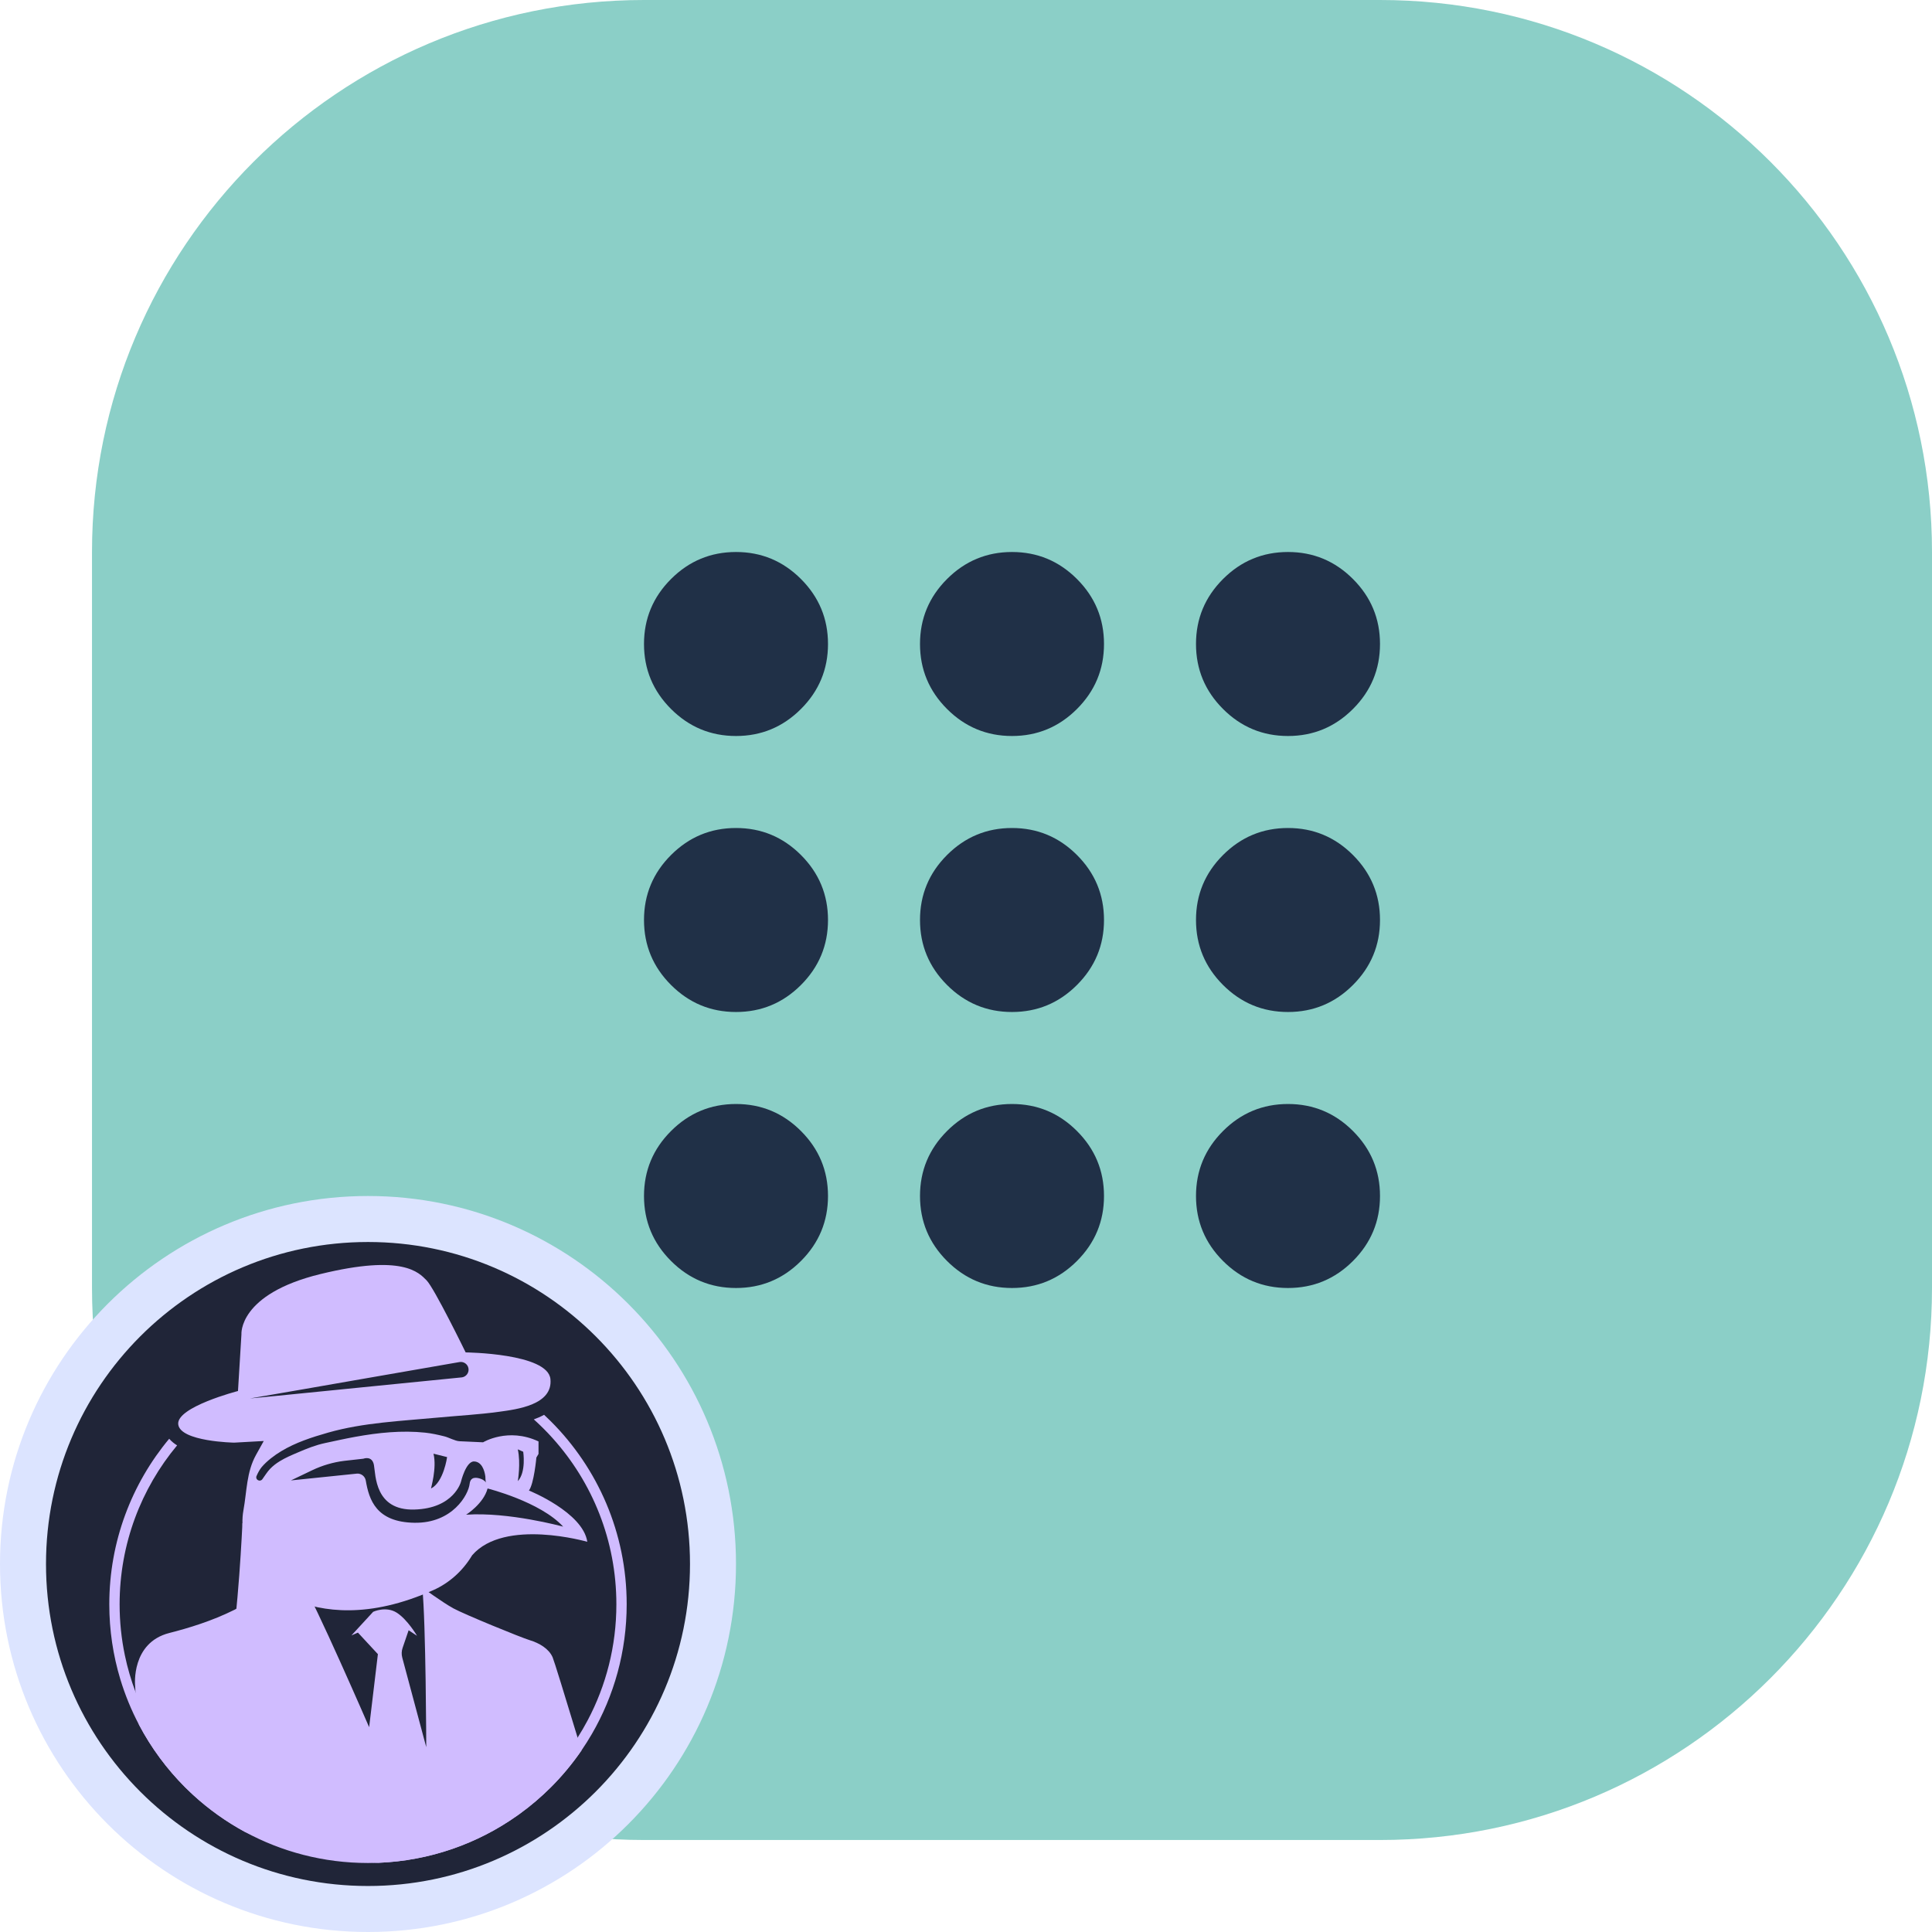
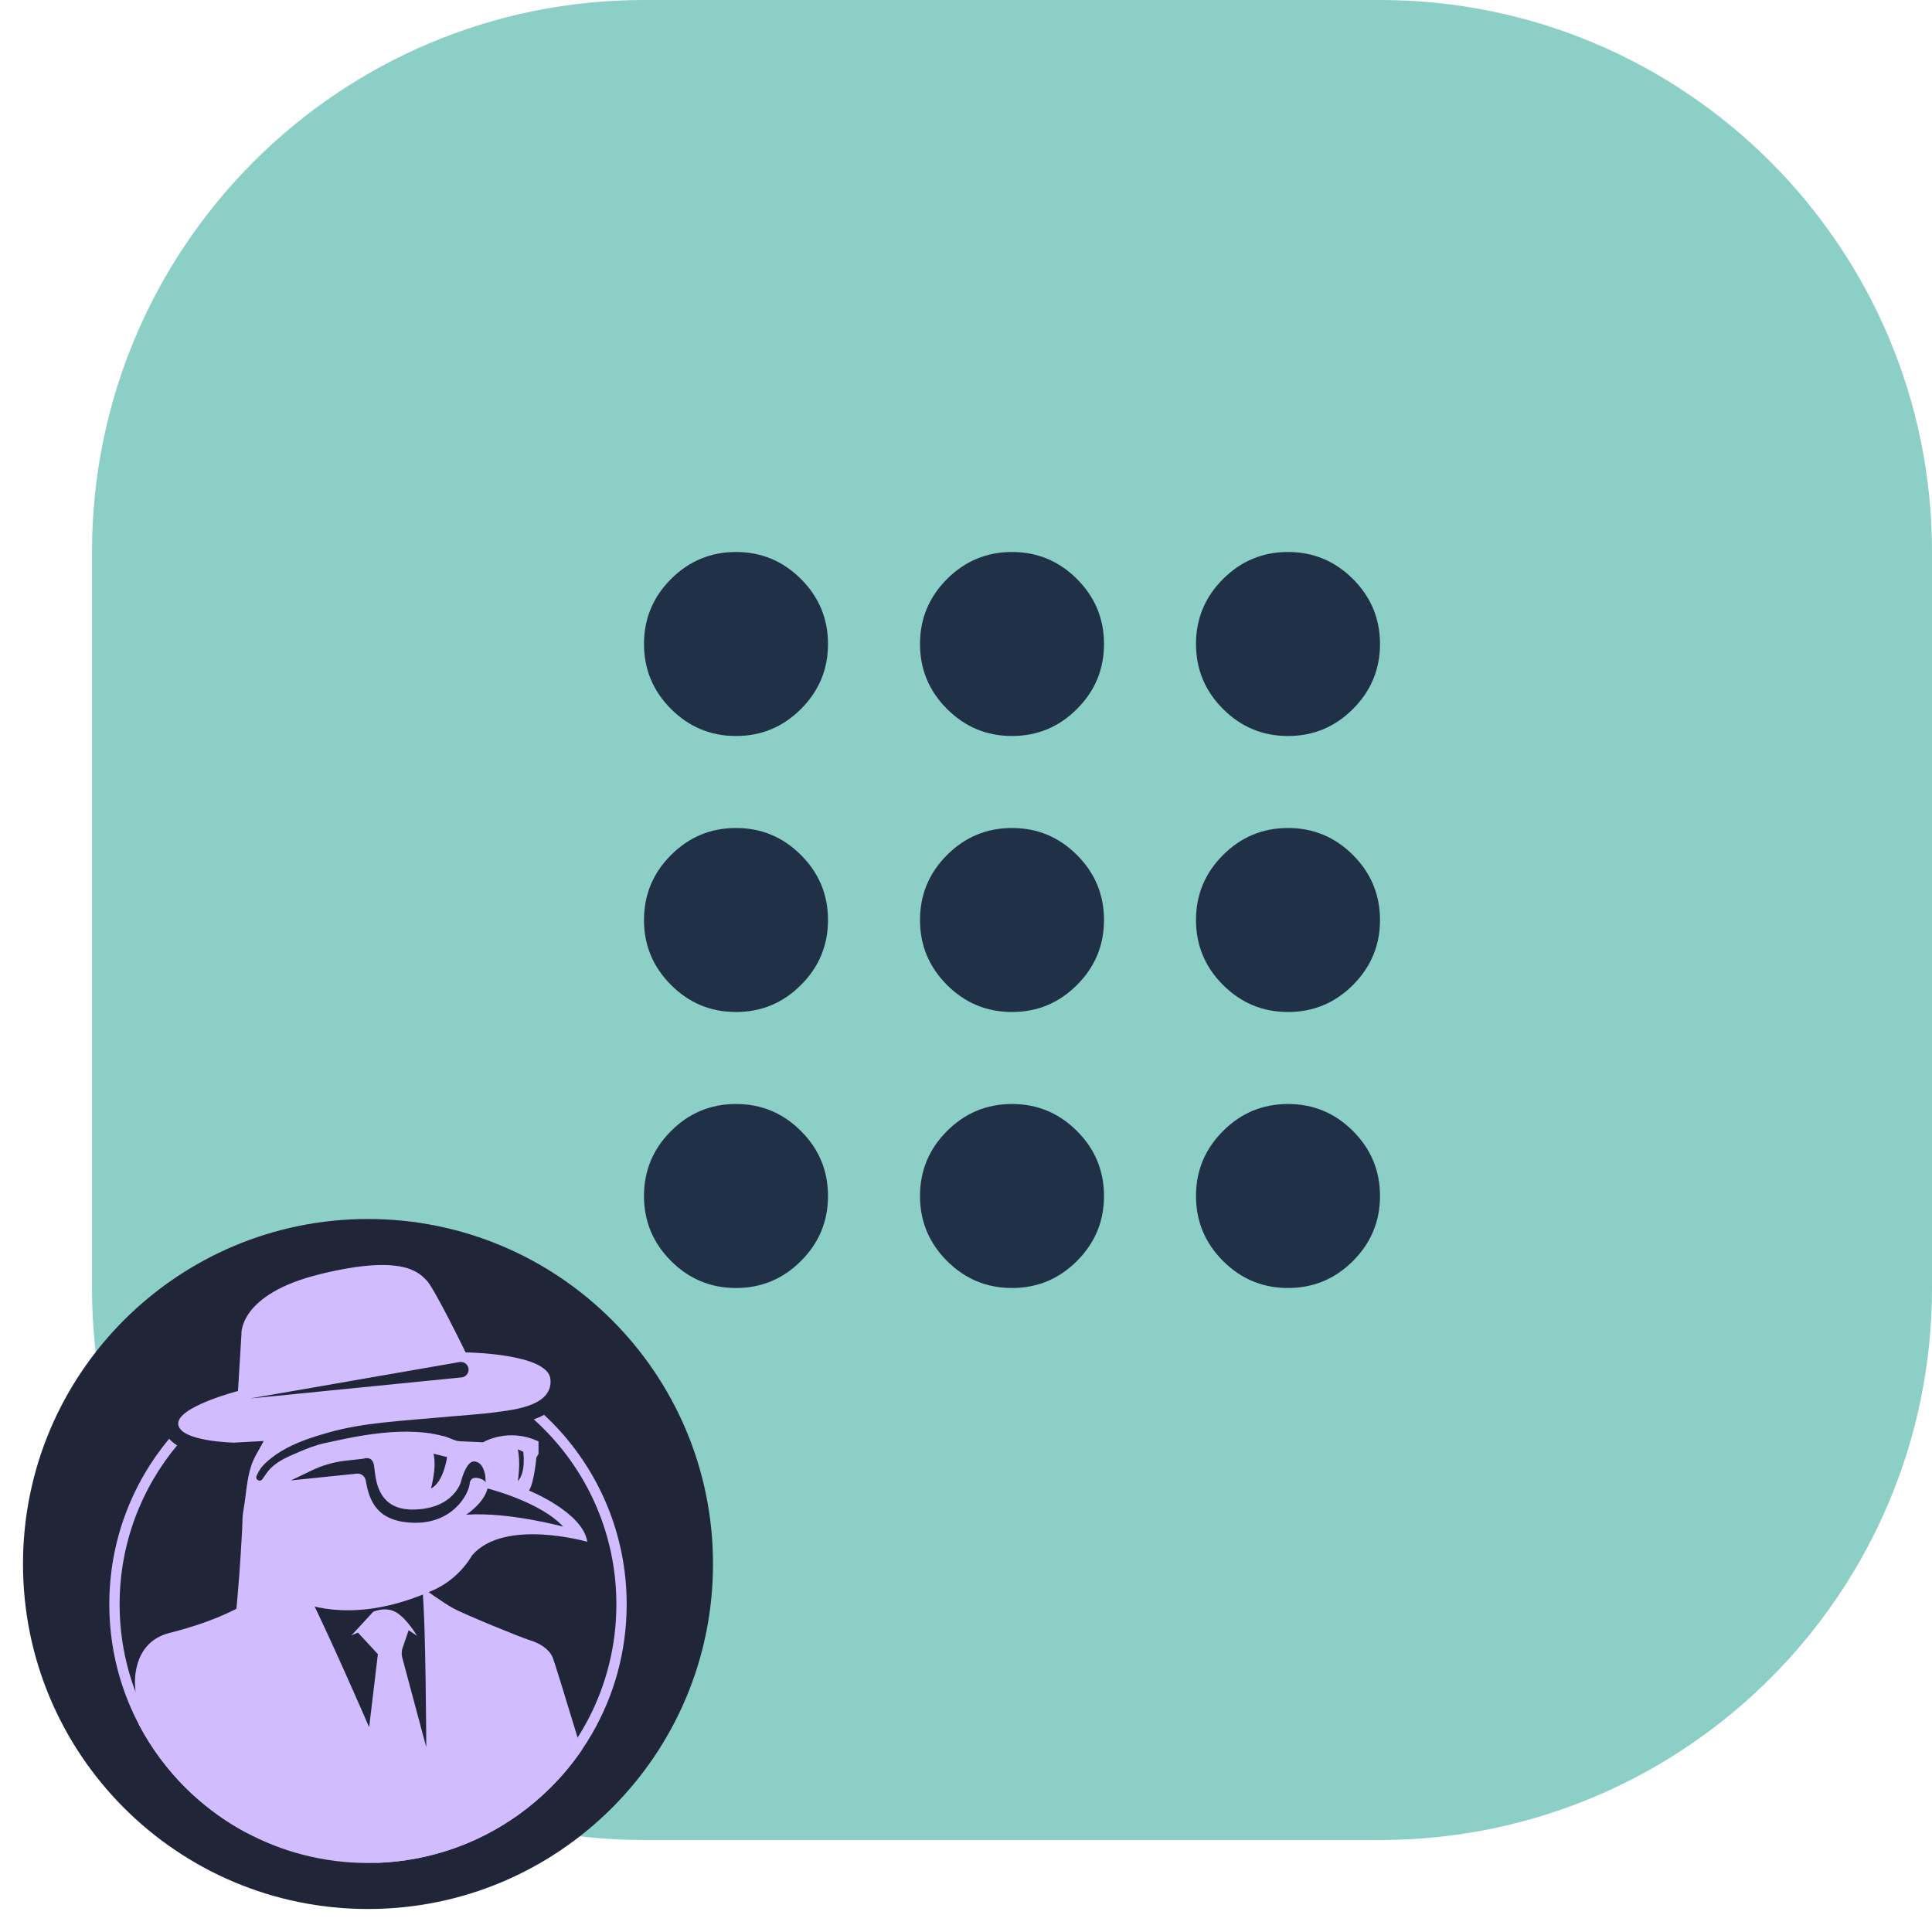
<svg xmlns="http://www.w3.org/2000/svg" width="40" height="40" viewBox="-2 0 42 42">
  <rect width="40" height="40" rx="12" fill="#8bcfc7" />
  <g transform="translate(8 32) scale(0.025 -0.025)">
    <path fill="#203047" d="M240.0 160.0Q207 160 183.5 183.5Q160 207 160.0 240.0Q160 273 183.5 296.5Q207 320 240.0 320.0Q273 320 296.5 296.5Q320 273 320.0 240.0Q320 207 296.5 183.5Q273 160 240.0 160.0ZM480.0 160.0Q447 160 423.5 183.5Q400 207 400.0 240.0Q400 273 423.5 296.5Q447 320 480.0 320.0Q513 320 536.5 296.5Q560 273 560.0 240.0Q560 207 536.5 183.5Q513 160 480.0 160.0ZM720.0 160.0Q687 160 663.5 183.5Q640 207 640.0 240.0Q640 273 663.5 296.5Q687 320 720.0 320.0Q753 320 776.5 296.5Q800 273 800.0 240.0Q800 207 776.5 183.5Q753 160 720.0 160.0ZM240.0 400.0Q207 400 183.5 423.5Q160 447 160.0 480.0Q160 513 183.5 536.5Q207 560 240.0 560.0Q273 560 296.5 536.5Q320 513 320.0 480.0Q320 447 296.5 423.5Q273 400 240.0 400.0ZM480.0 400.0Q447 400 423.5 423.5Q400 447 400.0 480.0Q400 513 423.5 536.5Q447 560 480.0 560.0Q513 560 536.5 536.5Q560 513 560.0 480.0Q560 447 536.5 423.5Q513 400 480.0 400.0ZM720.0 400.0Q687 400 663.5 423.5Q640 447 640.0 480.0Q640 513 663.5 536.5Q687 560 720.0 560.0Q753 560 776.5 536.5Q800 513 800.0 480.0Q800 447 776.5 423.5Q753 400 720.0 400.0ZM240.0 640.0Q207 640 183.5 663.5Q160 687 160.0 720.0Q160 753 183.5 776.5Q207 800 240.0 800.0Q273 800 296.5 776.5Q320 753 320.0 720.0Q320 687 296.5 663.5Q273 640 240.0 640.0ZM480.0 640.0Q447 640 423.5 663.5Q400 687 400.0 720.0Q400 753 423.5 776.5Q447 800 480.0 800.0Q513 800 536.5 776.5Q560 753 560.0 720.0Q560 687 536.5 663.5Q513 640 480.0 640.0ZM720.0 640.0Q687 640 663.5 663.5Q640 687 640.0 720.0Q640 753 663.5 776.5Q687 800 720.0 800.0Q753 800 776.5 776.5Q800 753 800.0 720.0Q800 687 776.5 663.5Q753 640 720.0 640.0Z" />
  </g>
  <g id="dux-badge" transform="translate(-26 2)">
-     <circle cx="32" cy="32" r="7.5" fill="#202538" stroke="#dce4ff" stroke-width="1" />
+     <circle cx="32" cy="32" r="7.5" fill="#202538" />
    <g transform="translate(26.376 25.5) scale(0.02329119)">
      <defs id="defs1">
        <clipPath clipPathUnits="userSpaceOnUse" id="clipPath21">
          <path d="M 0,1200 H 2000 V 0 H 0 Z" transform="translate(-673.8743,-704.2584)" id="path21" />
        </clipPath>
        <clipPath clipPathUnits="userSpaceOnUse" id="clipPath25">
          <path d="M 0,1200 H 2000 V 0 H 0 Z" transform="translate(-466.3045,-703.5978)" id="path25" />
        </clipPath>
        <clipPath clipPathUnits="userSpaceOnUse" id="clipPath27">
          <path d="M 0,1200 H 2000 V 0 H 0 Z" transform="translate(-695.28,-473.9274)" id="path27" />
        </clipPath>
        <clipPath clipPathUnits="userSpaceOnUse" id="clipPath29">
          <path d="M 0,1200 H 2000 V 0 H 0 Z" transform="translate(-457.9388,-632.9906)" id="path29" />
        </clipPath>
        <clipPath clipPathUnits="userSpaceOnUse" id="clipPath31">
          <path d="M 0,1200 H 2000 V 0 H 0 Z" transform="translate(-466.3045,-703.5978)" id="path31" />
        </clipPath>
        <clipPath clipPathUnits="userSpaceOnUse" id="clipPath33">
          <path d="M 0,1200 H 2000 V 0 H 0 Z" transform="translate(-614.5172,-638.933)" id="path33" />
        </clipPath>
      </defs>
      <g id="layer-MC0" transform="translate(-486.3102,-515.0272)">
        <path id="path20" d="M 0,0 C -1.568,1.568 -3.163,3.098 -4.787,4.61 -5.944,3.966 -7.185,3.35 -8.529,2.762 -9.658,2.277 -10.815,1.82 -11.981,1.4 c 1.885,-1.689 3.742,-3.425 5.552,-5.207 0.448,-0.429 0.886,-0.868 1.325,-1.306 2.221,-2.221 4.386,-4.498 6.476,-6.84 27.639,-30.784 44.453,-71.459 44.453,-116.089 0,-29.347 -7.259,-56.977 -20.09,-81.21 -2.192,-4.134 -4.544,-8.174 -7.054,-12.102 -6.83,-10.74 -14.827,-20.669 -23.785,-29.636 -5.944,-5.944 -12.317,-11.459 -19.073,-16.498 -0.56,-0.42 -1.12,-0.83 -1.689,-1.231 -28.675,-20.893 -63.975,-33.201 -102.186,-33.201 -48.018,0 -91.464,19.456 -122.948,50.93 -0.737,0.737 -1.465,1.474 -2.174,2.221 -0.55,0.569 -1.101,1.147 -1.633,1.726 -15.545,16.553 -27.881,36.14 -36.018,57.779 -3.098,8.211 -5.58,16.712 -7.409,25.464 -2.417,11.534 -3.686,23.496 -3.686,35.758 0.01,42.326 15.117,81.097 40.246,111.246 -2.072,1.278 -3.975,2.809 -5.534,4.637 -26.174,-31.399 -41.934,-71.822 -41.934,-115.883 0,-18.187 2.678,-35.748 7.67,-52.311 3.359,-11.142 7.754,-21.835 13.092,-31.95 8.528,-16.208 19.446,-30.961 32.276,-43.801 1.251,-1.25 2.529,-2.491 3.817,-3.685 0.662,-0.644 1.334,-1.26 2.006,-1.876 10.862,-9.938 22.945,-18.578 36,-25.661 25.632,-13.913 55.016,-21.816 86.229,-21.816 2.454,0 4.908,0.047 7.334,0.14 36.056,1.446 69.424,13.427 97.054,32.976 0.569,0.392 1.148,0.793 1.698,1.204 7.82,5.655 15.164,11.925 21.966,18.718 7.904,7.904 15.07,16.526 21.406,25.773 2.556,3.723 4.973,7.558 7.25,11.477 15.499,26.697 24.382,57.723 24.382,90.812 C 53.038,-78.055 32.762,-32.762 0,0" style="fill:#D0BCFF;fill-opacity:1;fill-rule:nonzero;stroke:none" transform="matrix(1.333333,0,0,-1.333333,898.4991,660.9888)" clip-path="url(#clipPath21)" />
        <path id="path24" d="M 0,0 -0.169,-0.292 C 1.43,-0.2 3.091,-0.108 4.798,0 Z" style="fill:#D0BCFF;fill-opacity:1;fill-rule:nonzero;stroke:none" transform="matrix(1.333333,0,0,-1.333333,621.7393,661.8696)" clip-path="url(#clipPath25)" />
        <path id="path26" d="m 0,0 c -6.336,-9.247 -13.502,-17.869 -21.406,-25.773 -6.802,-6.793 -14.146,-13.063 -21.965,-18.718 -0.551,-0.411 -1.129,-0.812 -1.699,-1.204 -27.629,-19.549 -60.998,-31.53 -97.053,-32.976 -33.247,1.129 -64.852,8.762 -93.564,21.676 -13.054,7.082 -25.138,15.723 -36,25.661 -0.672,0.616 -1.343,1.232 -2.006,1.876 -1.288,1.194 -2.566,2.435 -3.816,3.685 -12.831,12.84 -23.748,27.593 -32.277,43.801 -1.092,7.651 -1.941,15.378 -2.445,23.039 -0.102,1.502 -0.186,3.004 -0.261,4.497 0,0 -2.865,29.795 23.944,36.634 26.827,6.84 65.654,19.745 87.722,50.305 0,0 0.327,-8.38 5.506,-15.779 8.034,-11.422 46.674,-100.46 46.674,-100.46 l 6.121,51.135 -13.978,15.079 -4.553,-1.987 15.228,16.544 c 0,0 8.94,4.218 16.554,-0.653 7.605,-4.899 14.146,-16.153 14.146,-16.153 l -5.879,3.892 -4.227,-12.364 c -0.756,-2.184 -0.83,-4.535 -0.233,-6.784 l 16.796,-62.687 c 0,0 -0.243,87.415 -2.781,111.685 0,0 14.221,-10.367 21.621,-14.454 7.381,-4.078 47.215,-20.407 53.738,-22.395 6.504,-1.987 13.222,-5.841 15.882,-11.916 1.026,-2.351 8.594,-26.939 17.486,-56.229 C -1.829,6.028 -0.914,3.023 0,0" style="fill:#D0BCFF;fill-opacity:1;fill-rule:nonzero;stroke:none" transform="matrix(1.333333,0,0,-1.333333,927.04,968.0968)" clip-path="url(#clipPath27)" />
        <path id="path28" d="m 0,0 c 0,0 -3.081,-67.22 -8.64,-90.616 -5.559,-23.397 30.316,0 30.316,0 l 20.9,68.629 z" style="fill:#D0BCFF;fill-opacity:1;fill-rule:nonzero;stroke:none" transform="matrix(1.333333,0,0,-1.333333,610.5851,756.0125)" clip-path="url(#clipPath29)" />
        <path id="path30" d="M 0,0 -0.169,-0.292 C 1.43,-0.2 3.091,-0.108 4.798,0 Z" style="fill:#D0BCFF;fill-opacity:1;fill-rule:nonzero;stroke:none" transform="matrix(1.333333,0,0,-1.333333,621.7393,661.8696)" clip-path="url(#clipPath31)" />
        <path id="path32" d="m 0,0 c 0,0 12.178,7.604 15.029,18.355 0,0 36.913,-9.243 52.904,-26.719 C 66.887,-8.091 29.642,2.031 0,0 m -36.152,-5.643 c -26.791,0.404 -31.781,16.05 -34.086,29.523 -0.511,2.958 -3.148,5.073 -6.13,4.883 l -46.275,-4.764 14.922,7.14 c 3.505,1.687 7.164,3.077 10.895,4.17 3.742,1.093 7.556,1.901 11.429,2.376 4.051,0.499 8.542,1.01 13.46,1.509 0,0 6.19,2.459 7.414,-4.479 1.259,-6.926 0.499,-31.864 28.287,-31.103 27.777,0.76 32.612,19.412 32.612,19.412 0,0 3.458,14.471 9.232,14.257 5.263,-0.202 7.27,-6.142 7.853,-10.479 0.142,-1.045 -0.06,-3.54 0.582,-4.324 -0.939,1.152 -2.162,2.032 -3.564,2.554 C 7.604,26.113 3.065,26.945 2.471,21.658 1.616,13.877 -9.599,-6.059 -36.152,-5.643 m 13.306,48.354 9.528,-2.377 c 0,0 -2.388,-17.5 -11.227,-21.979 -0.25,-0.13 4.194,14.281 1.699,24.356 m 59.022,3.041 3.79,-1.687 c 0,0 2.198,-14.209 -3.79,-20.577 0,0 2.174,12.474 0,22.264 m -187.451,35.63 c 12.225,2.067 24.45,4.229 36.664,6.332 l 36.663,6.392 73.303,12.748 c 2.958,0.522 5.774,-1.462 6.285,-4.408 0.522,-2.947 -1.462,-5.762 -4.42,-6.285 -0.119,-0.024 -0.261,-0.036 -0.38,-0.047 H -3.184 L -114.243,85.029 c -12.344,-1.224 -24.676,-2.495 -37.032,-3.647 M 43.97,16.93 c 3.54,4.693 5.215,23.096 5.215,23.096 l 1.497,2.518 v 8.744 C 29.381,61.327 11.869,50.682 11.869,50.682 l -16.491,0.749 c -3.112,0.142 -7.449,2.637 -10.644,3.433 -4.42,1.093 -8.804,2.068 -13.342,2.566 -16.407,1.735 -32.933,0 -49.091,-2.934 -7.021,-1.271 -13.971,-2.851 -20.957,-4.325 -6.701,-1.425 -12.878,-3.908 -19.151,-6.605 -4.313,-1.842 -8.649,-3.659 -12.641,-6.119 -2.436,-1.496 -4.741,-3.243 -6.737,-5.31 -2.126,-2.21 -3.659,-4.859 -5.476,-7.319 -1.545,-2.091 -4.907,-0.463 -4.147,2.032 0.024,0.059 0.048,0.119 0.06,0.154 0.867,2.044 2.221,4.646 3.659,6.345 3.588,4.241 8.958,8.292 13.686,11.12 10.039,6.071 21.48,9.766 32.767,12.985 24.771,7.057 51.442,8.138 77.009,10.55 14.114,1.331 28.43,2.091 42.473,4.016 12.784,1.734 37.935,4.859 36.176,22.882 -1.71,18.129 -59.355,18.712 -59.355,18.712 0,0 -21.943,45.027 -27.372,50.468 -5.418,5.418 -16.503,18.474 -74.254,4.384 -57.739,-14.078 -55.327,-42.259 -55.327,-42.259 l -2.412,-39.622 c 0,0 -43.198,-11.179 -41.832,-23.321 1.391,-12.142 39.171,-12.819 39.171,-12.819 0,0 8.577,0.439 20.696,1.152 l -5.382,-9.683 c -6.749,-12.13 -6.38,-25.258 -8.851,-38.908 -4.277,-23.631 11.963,-52.702 33.978,-62.147 21.1,-9.053 53.949,-13.782 99.012,6.368 11.085,4.954 20.328,13.282 26.66,23.618 l 0.499,0.796 c 22.728,26.125 80.574,9.386 80.574,9.386 C 81.774,1.699 43.97,16.93 43.97,16.93" style="fill:#D0BCFF;fill-opacity:1;fill-rule:nonzero;stroke:none" transform="matrix(1.333333,0,0,-1.333333,819.3563,748.0893)" clip-path="url(#clipPath33)" />
      </g>
    </g>
  </g>
</svg>
